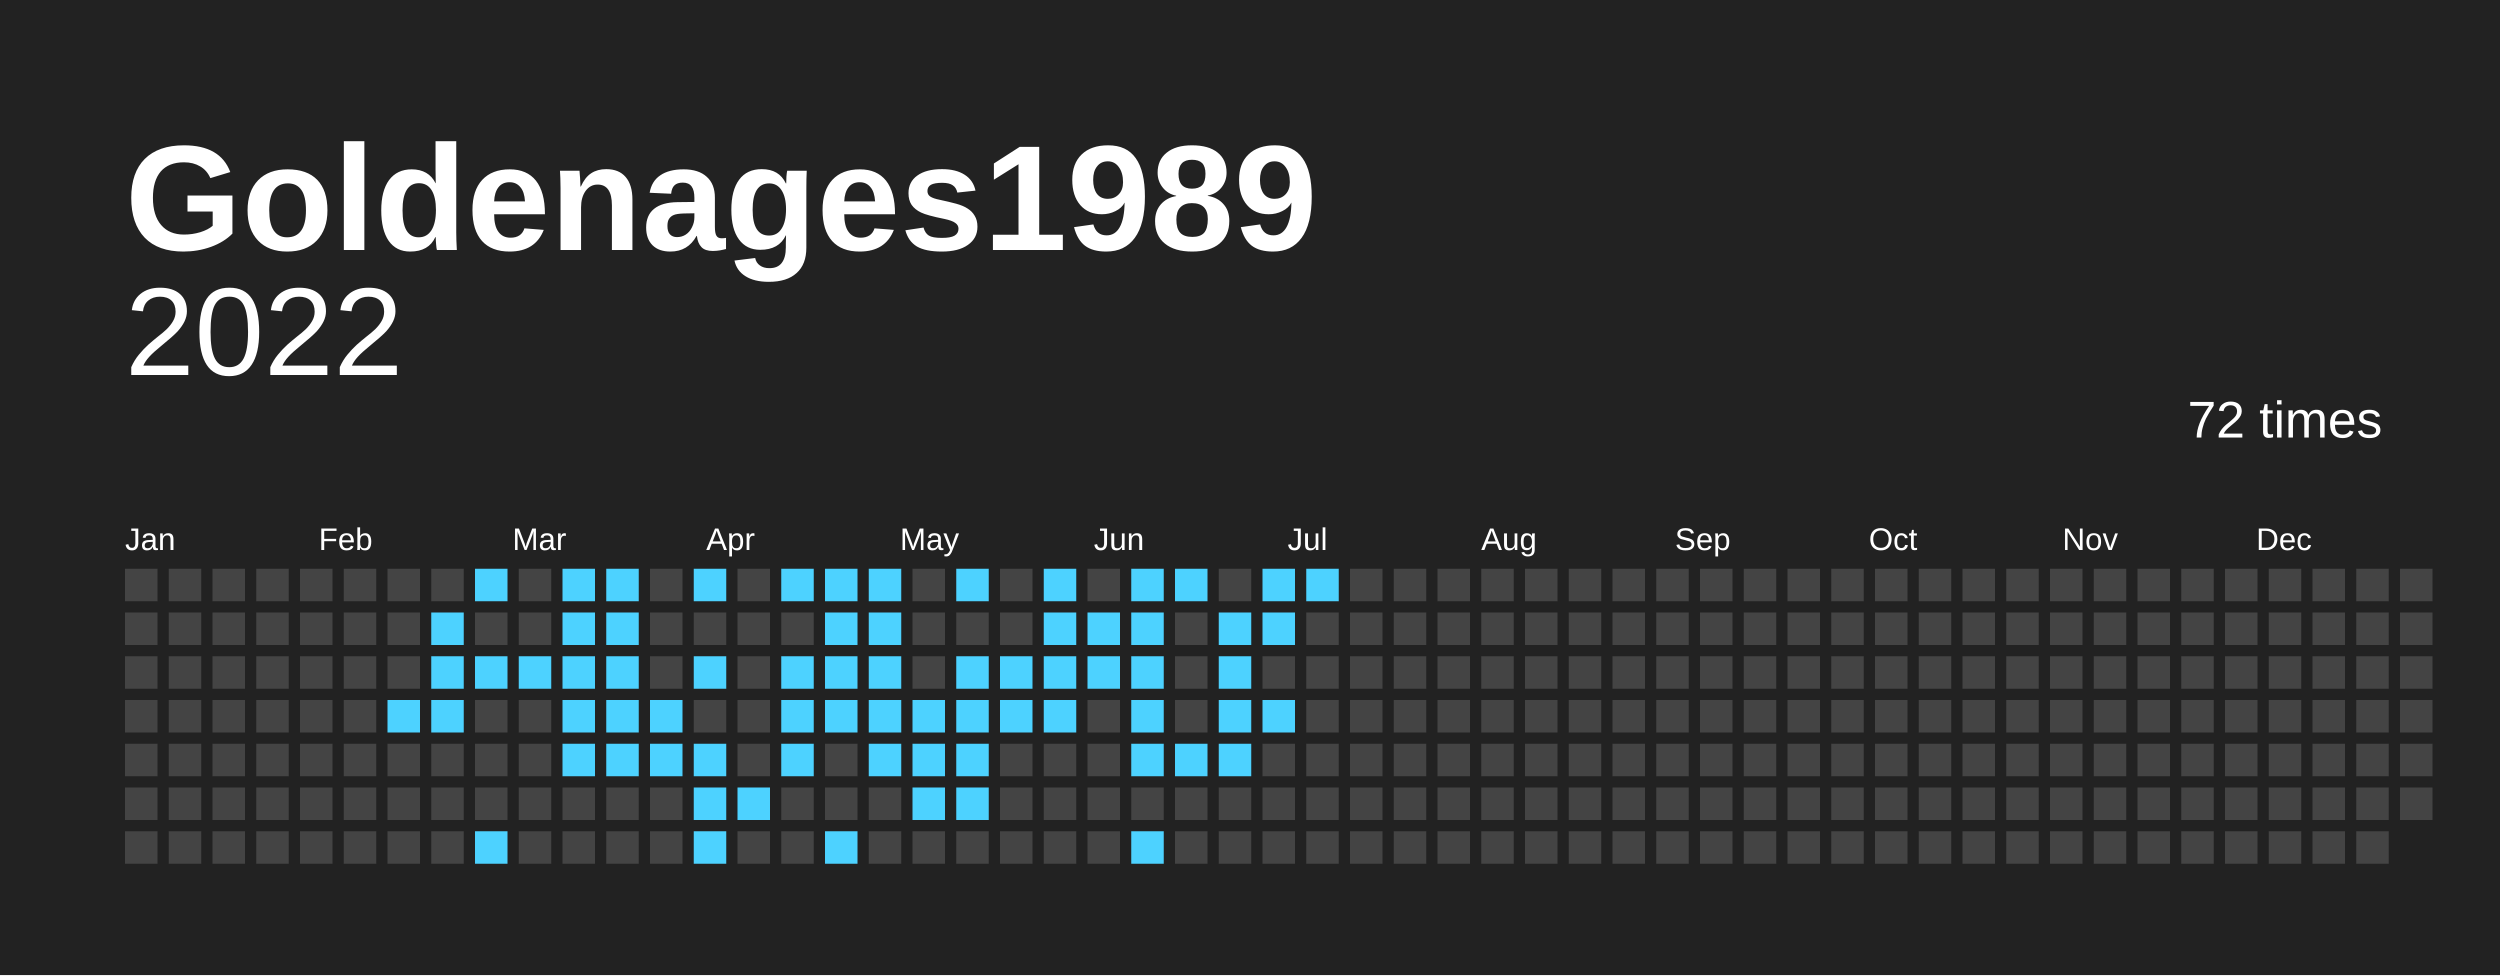
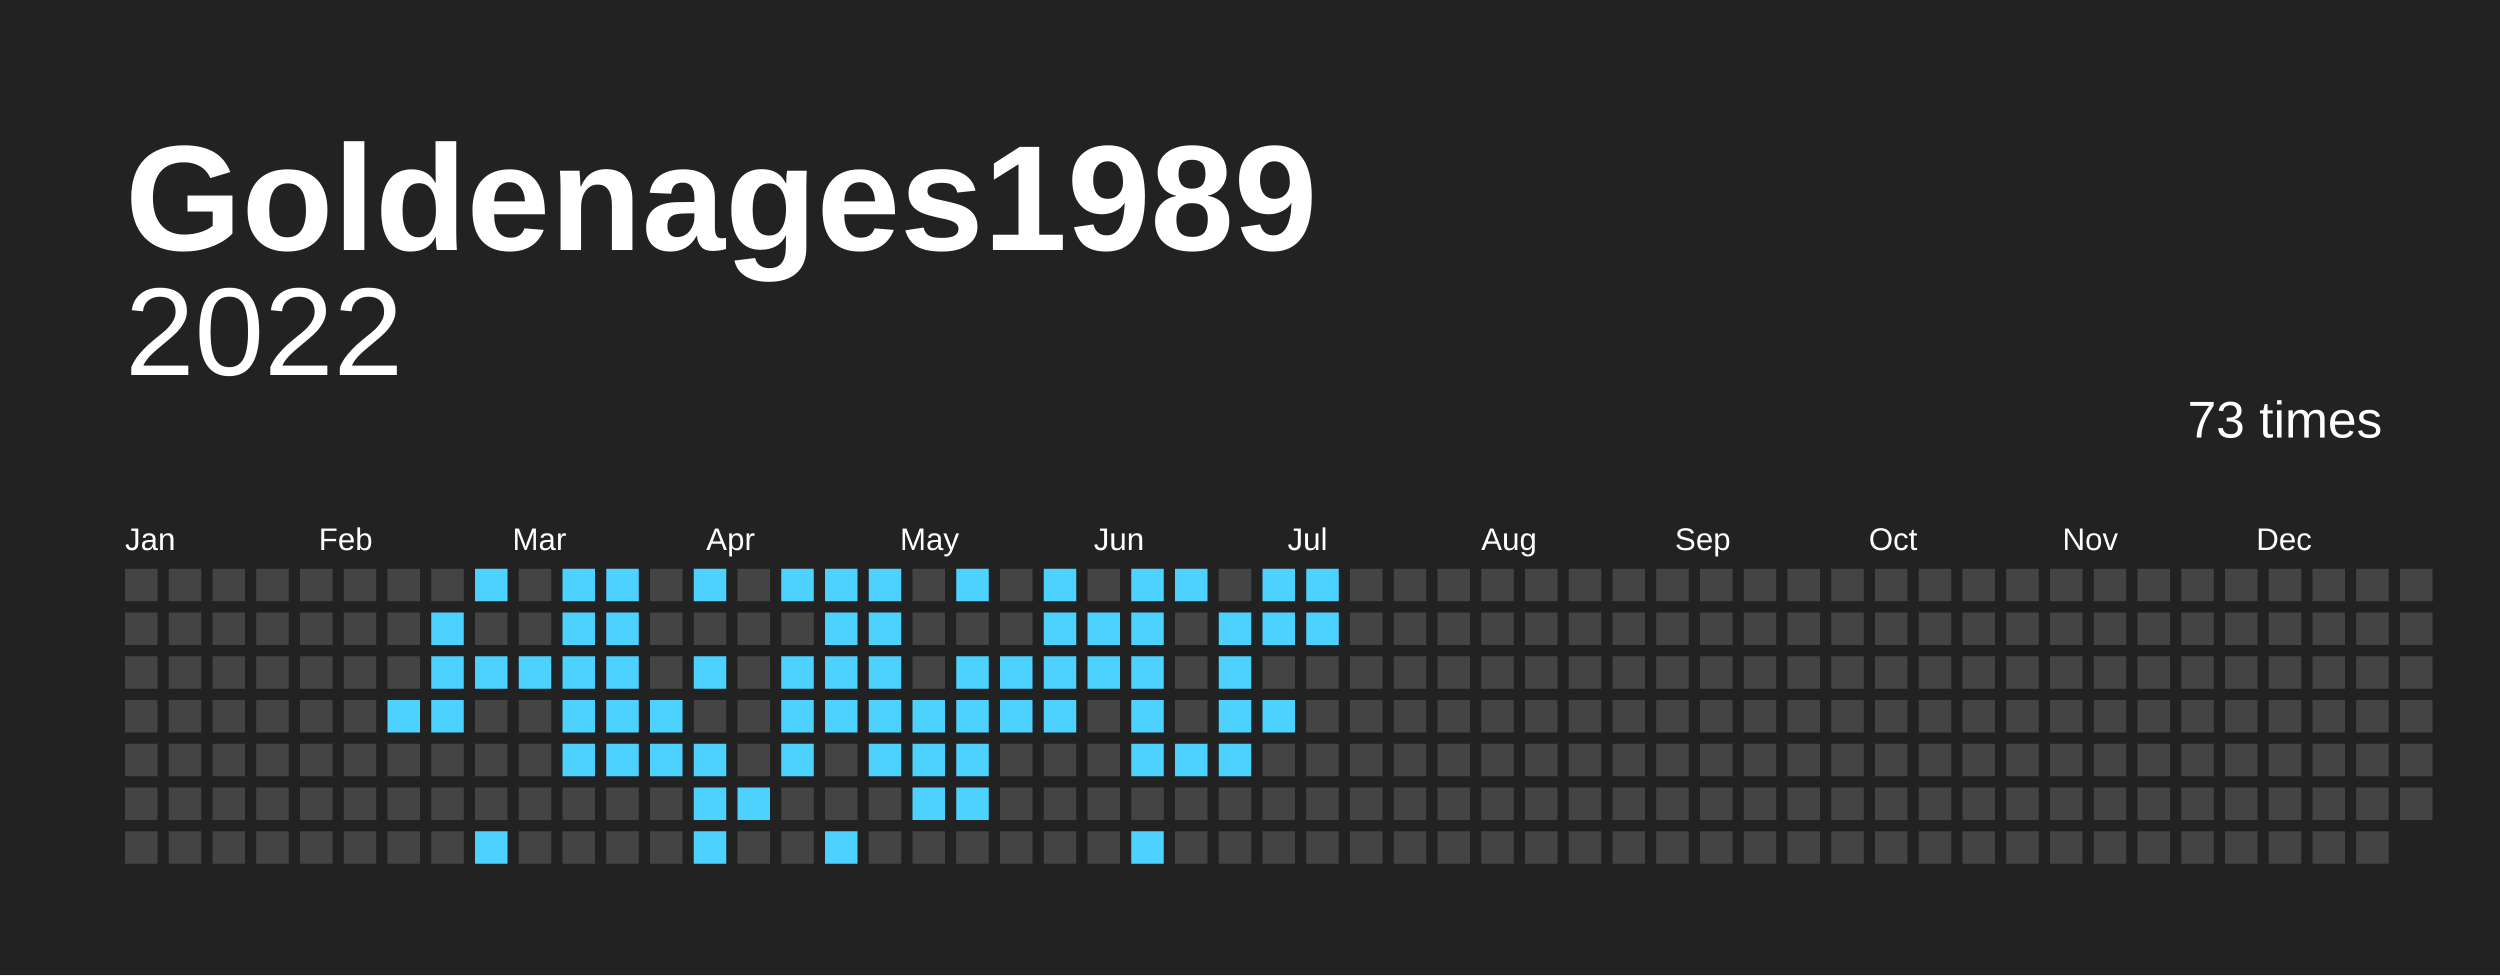
<svg xmlns="http://www.w3.org/2000/svg" baseProfile="full" height="78mm" version="1.1" viewBox="0,0,200,78" width="200mm">
  <defs />
  <rect fill="#222222" height="78" width="200" x="0" y="0" />
  <text fill="#FFFFFF" style="font-size:12px; font-family:Arial; font-weight:bold;" x="10" y="20">Goldenages1989</text>
  <text alignment-baseline="hanging" fill="#FFFFFF" style="font-size:10.0px; font-family:Arial;" x="10" y="30">2022</text>
-   <text alignment-baseline="hanging" fill="#FFFFFF" style="font-size:4.125px; font-family:Arial;" x="175" y="35">72 times</text>
+   <text alignment-baseline="hanging" fill="#FFFFFF" style="font-size:4.125px; font-family:Arial;" x="175" y="35">73 times</text>
  <text fill="#FFFFFF" style="font-size:2.5px; font-family:Arial" x="10.0" y="44">Jan</text>
  <text fill="#FFFFFF" style="font-size:2.5px; font-family:Arial" x="25.5" y="44">Feb</text>
  <text fill="#FFFFFF" style="font-size:2.5px; font-family:Arial" x="41.0" y="44">Mar</text>
  <text fill="#FFFFFF" style="font-size:2.5px; font-family:Arial" x="56.5" y="44">Apr</text>
  <text fill="#FFFFFF" style="font-size:2.5px; font-family:Arial" x="72.0" y="44">May</text>
  <text fill="#FFFFFF" style="font-size:2.5px; font-family:Arial" x="87.5" y="44">Jun</text>
  <text fill="#FFFFFF" style="font-size:2.5px; font-family:Arial" x="103.0" y="44">Jul</text>
  <text fill="#FFFFFF" style="font-size:2.5px; font-family:Arial" x="118.5" y="44">Aug</text>
  <text fill="#FFFFFF" style="font-size:2.5px; font-family:Arial" x="134.0" y="44">Sep</text>
  <text fill="#FFFFFF" style="font-size:2.5px; font-family:Arial" x="149.5" y="44">Oct</text>
  <text fill="#FFFFFF" style="font-size:2.5px; font-family:Arial" x="165.0" y="44">Nov</text>
  <text fill="#FFFFFF" style="font-size:2.5px; font-family:Arial" x="180.5" y="44">Dec</text>
  <rect fill="#444444" height="2.6" width="2.6" x="10.0" y="45.5" />
  <rect fill="#444444" height="2.6" width="2.6" x="10.0" y="49.0" />
  <rect fill="#444444" height="2.6" width="2.6" x="10.0" y="52.5" />
  <rect fill="#444444" height="2.6" width="2.6" x="10.0" y="56.0" />
  <rect fill="#444444" height="2.6" width="2.6" x="10.0" y="59.5" />
  <rect fill="#444444" height="2.6" width="2.6" x="10.0" y="63.0" />
  <rect fill="#444444" height="2.6" width="2.6" x="10.0" y="66.5" />
  <rect fill="#444444" height="2.6" width="2.6" x="13.5" y="45.5" />
  <rect fill="#444444" height="2.6" width="2.6" x="13.5" y="49.0" />
  <rect fill="#444444" height="2.6" width="2.6" x="13.5" y="52.5" />
  <rect fill="#444444" height="2.6" width="2.6" x="13.5" y="56.0" />
  <rect fill="#444444" height="2.6" width="2.6" x="13.5" y="59.5" />
  <rect fill="#444444" height="2.6" width="2.6" x="13.5" y="63.0" />
  <rect fill="#444444" height="2.6" width="2.6" x="13.5" y="66.5" />
  <rect fill="#444444" height="2.6" width="2.6" x="17.0" y="45.5" />
  <rect fill="#444444" height="2.6" width="2.6" x="17.0" y="49.0" />
  <rect fill="#444444" height="2.6" width="2.6" x="17.0" y="52.5" />
  <rect fill="#444444" height="2.6" width="2.6" x="17.0" y="56.0" />
  <rect fill="#444444" height="2.6" width="2.6" x="17.0" y="59.5" />
  <rect fill="#444444" height="2.6" width="2.6" x="17.0" y="63.0" />
  <rect fill="#444444" height="2.6" width="2.6" x="17.0" y="66.5" />
  <rect fill="#444444" height="2.6" width="2.6" x="20.5" y="45.5" />
  <rect fill="#444444" height="2.6" width="2.6" x="20.5" y="49.0" />
  <rect fill="#444444" height="2.6" width="2.6" x="20.5" y="52.5" />
  <rect fill="#444444" height="2.6" width="2.6" x="20.5" y="56.0" />
  <rect fill="#444444" height="2.6" width="2.6" x="20.5" y="59.5" />
  <rect fill="#444444" height="2.6" width="2.6" x="20.5" y="63.0" />
  <rect fill="#444444" height="2.6" width="2.6" x="20.5" y="66.5" />
  <rect fill="#444444" height="2.6" width="2.6" x="24.0" y="45.5" />
  <rect fill="#444444" height="2.6" width="2.6" x="24.0" y="49.0" />
  <rect fill="#444444" height="2.6" width="2.6" x="24.0" y="52.5" />
  <rect fill="#444444" height="2.6" width="2.6" x="24.0" y="56.0" />
  <rect fill="#444444" height="2.6" width="2.6" x="24.0" y="59.5" />
  <rect fill="#444444" height="2.6" width="2.6" x="24.0" y="63.0" />
  <rect fill="#444444" height="2.6" width="2.6" x="24.0" y="66.5" />
  <rect fill="#444444" height="2.6" width="2.6" x="27.5" y="45.5" />
  <rect fill="#444444" height="2.6" width="2.6" x="27.5" y="49.0" />
  <rect fill="#444444" height="2.6" width="2.6" x="27.5" y="52.5" />
  <rect fill="#444444" height="2.6" width="2.6" x="27.5" y="56.0" />
  <rect fill="#444444" height="2.6" width="2.6" x="27.5" y="59.5" />
  <rect fill="#444444" height="2.6" width="2.6" x="27.5" y="63.0" />
  <rect fill="#444444" height="2.6" width="2.6" x="27.5" y="66.5" />
  <rect fill="#444444" height="2.6" width="2.6" x="31.0" y="45.5" />
  <rect fill="#444444" height="2.6" width="2.6" x="31.0" y="49.0" />
  <rect fill="#444444" height="2.6" width="2.6" x="31.0" y="52.5" />
  <rect fill="#4DD2FF" height="2.6" width="2.6" x="31.0" y="56.0" />
  <rect fill="#444444" height="2.6" width="2.6" x="31.0" y="59.5" />
  <rect fill="#444444" height="2.6" width="2.6" x="31.0" y="63.0" />
  <rect fill="#444444" height="2.6" width="2.6" x="31.0" y="66.5" />
  <rect fill="#444444" height="2.6" width="2.6" x="34.5" y="45.5" />
  <rect fill="#4DD2FF" height="2.6" width="2.6" x="34.5" y="49.0" />
  <rect fill="#4DD2FF" height="2.6" width="2.6" x="34.5" y="52.5" />
  <rect fill="#4DD2FF" height="2.6" width="2.6" x="34.5" y="56.0" />
  <rect fill="#444444" height="2.6" width="2.6" x="34.5" y="59.5" />
  <rect fill="#444444" height="2.6" width="2.6" x="34.5" y="63.0" />
  <rect fill="#444444" height="2.6" width="2.6" x="34.5" y="66.5" />
  <rect fill="#4DD2FF" height="2.6" width="2.6" x="38.0" y="45.5" />
  <rect fill="#444444" height="2.6" width="2.6" x="38.0" y="49.0" />
  <rect fill="#4DD2FF" height="2.6" width="2.6" x="38.0" y="52.5" />
  <rect fill="#444444" height="2.6" width="2.6" x="38.0" y="56.0" />
  <rect fill="#444444" height="2.6" width="2.6" x="38.0" y="59.5" />
  <rect fill="#444444" height="2.6" width="2.6" x="38.0" y="63.0" />
  <rect fill="#4DD2FF" height="2.6" width="2.6" x="38.0" y="66.5" />
  <rect fill="#444444" height="2.6" width="2.6" x="41.5" y="45.5" />
  <rect fill="#444444" height="2.6" width="2.6" x="41.5" y="49.0" />
  <rect fill="#4DD2FF" height="2.6" width="2.6" x="41.5" y="52.5" />
  <rect fill="#444444" height="2.6" width="2.6" x="41.5" y="56.0" />
  <rect fill="#444444" height="2.6" width="2.6" x="41.5" y="59.5" />
  <rect fill="#444444" height="2.6" width="2.6" x="41.5" y="63.0" />
  <rect fill="#444444" height="2.6" width="2.6" x="41.5" y="66.5" />
  <rect fill="#4DD2FF" height="2.6" width="2.6" x="45.0" y="45.5" />
  <rect fill="#4DD2FF" height="2.6" width="2.6" x="45.0" y="49.0" />
  <rect fill="#4DD2FF" height="2.6" width="2.6" x="45.0" y="52.5" />
  <rect fill="#4DD2FF" height="2.6" width="2.6" x="45.0" y="56.0" />
  <rect fill="#4DD2FF" height="2.6" width="2.6" x="45.0" y="59.5" />
  <rect fill="#444444" height="2.6" width="2.6" x="45.0" y="63.0" />
  <rect fill="#444444" height="2.6" width="2.6" x="45.0" y="66.5" />
  <rect fill="#4DD2FF" height="2.6" width="2.6" x="48.5" y="45.5" />
  <rect fill="#4DD2FF" height="2.6" width="2.6" x="48.5" y="49.0" />
  <rect fill="#4DD2FF" height="2.6" width="2.6" x="48.5" y="52.5" />
  <rect fill="#4DD2FF" height="2.6" width="2.6" x="48.5" y="56.0" />
  <rect fill="#4DD2FF" height="2.6" width="2.6" x="48.5" y="59.5" />
  <rect fill="#444444" height="2.6" width="2.6" x="48.5" y="63.0" />
  <rect fill="#444444" height="2.6" width="2.6" x="48.5" y="66.5" />
  <rect fill="#444444" height="2.6" width="2.6" x="52.0" y="45.5" />
  <rect fill="#444444" height="2.6" width="2.6" x="52.0" y="49.0" />
  <rect fill="#444444" height="2.6" width="2.6" x="52.0" y="52.5" />
  <rect fill="#4DD2FF" height="2.6" width="2.6" x="52.0" y="56.0" />
  <rect fill="#4DD2FF" height="2.6" width="2.6" x="52.0" y="59.5" />
  <rect fill="#444444" height="2.6" width="2.6" x="52.0" y="63.0" />
  <rect fill="#444444" height="2.6" width="2.6" x="52.0" y="66.5" />
  <rect fill="#4DD2FF" height="2.6" width="2.6" x="55.5" y="45.5" />
  <rect fill="#444444" height="2.6" width="2.6" x="55.5" y="49.0" />
  <rect fill="#4DD2FF" height="2.6" width="2.6" x="55.5" y="52.5" />
  <rect fill="#444444" height="2.6" width="2.6" x="55.5" y="56.0" />
  <rect fill="#4DD2FF" height="2.6" width="2.6" x="55.5" y="59.5" />
  <rect fill="#4DD2FF" height="2.6" width="2.6" x="55.5" y="63.0" />
  <rect fill="#4DD2FF" height="2.6" width="2.6" x="55.5" y="66.5" />
  <rect fill="#444444" height="2.6" width="2.6" x="59.0" y="45.5" />
  <rect fill="#444444" height="2.6" width="2.6" x="59.0" y="49.0" />
  <rect fill="#444444" height="2.6" width="2.6" x="59.0" y="52.5" />
  <rect fill="#444444" height="2.6" width="2.6" x="59.0" y="56.0" />
  <rect fill="#444444" height="2.6" width="2.6" x="59.0" y="59.5" />
  <rect fill="#4DD2FF" height="2.6" width="2.6" x="59.0" y="63.0" />
  <rect fill="#444444" height="2.6" width="2.6" x="59.0" y="66.5" />
  <rect fill="#4DD2FF" height="2.6" width="2.6" x="62.5" y="45.5" />
  <rect fill="#444444" height="2.6" width="2.6" x="62.5" y="49.0" />
  <rect fill="#4DD2FF" height="2.6" width="2.6" x="62.5" y="52.5" />
  <rect fill="#4DD2FF" height="2.6" width="2.6" x="62.5" y="56.0" />
  <rect fill="#4DD2FF" height="2.6" width="2.6" x="62.5" y="59.5" />
  <rect fill="#444444" height="2.6" width="2.6" x="62.5" y="63.0" />
  <rect fill="#444444" height="2.6" width="2.6" x="62.5" y="66.5" />
  <rect fill="#4DD2FF" height="2.6" width="2.6" x="66.0" y="45.5" />
  <rect fill="#4DD2FF" height="2.6" width="2.6" x="66.0" y="49.0" />
  <rect fill="#4DD2FF" height="2.6" width="2.6" x="66.0" y="52.5" />
  <rect fill="#4DD2FF" height="2.6" width="2.6" x="66.0" y="56.0" />
  <rect fill="#444444" height="2.6" width="2.6" x="66.0" y="59.5" />
  <rect fill="#444444" height="2.6" width="2.6" x="66.0" y="63.0" />
  <rect fill="#4DD2FF" height="2.6" width="2.6" x="66.0" y="66.5" />
  <rect fill="#4DD2FF" height="2.6" width="2.6" x="69.5" y="45.5" />
  <rect fill="#4DD2FF" height="2.6" width="2.6" x="69.5" y="49.0" />
  <rect fill="#4DD2FF" height="2.6" width="2.6" x="69.5" y="52.5" />
  <rect fill="#4DD2FF" height="2.6" width="2.6" x="69.5" y="56.0" />
  <rect fill="#4DD2FF" height="2.6" width="2.6" x="69.5" y="59.5" />
  <rect fill="#444444" height="2.6" width="2.6" x="69.5" y="63.0" />
  <rect fill="#444444" height="2.6" width="2.6" x="69.5" y="66.5" />
  <rect fill="#444444" height="2.6" width="2.6" x="73.0" y="45.5" />
  <rect fill="#444444" height="2.6" width="2.6" x="73.0" y="49.0" />
  <rect fill="#444444" height="2.6" width="2.6" x="73.0" y="52.5" />
  <rect fill="#4DD2FF" height="2.6" width="2.6" x="73.0" y="56.0" />
  <rect fill="#4DD2FF" height="2.6" width="2.6" x="73.0" y="59.5" />
  <rect fill="#4DD2FF" height="2.6" width="2.6" x="73.0" y="63.0" />
  <rect fill="#444444" height="2.6" width="2.6" x="73.0" y="66.5" />
  <rect fill="#4DD2FF" height="2.6" width="2.6" x="76.5" y="45.5" />
  <rect fill="#444444" height="2.6" width="2.6" x="76.5" y="49.0" />
  <rect fill="#4DD2FF" height="2.6" width="2.6" x="76.5" y="52.5" />
  <rect fill="#4DD2FF" height="2.6" width="2.6" x="76.5" y="56.0" />
  <rect fill="#4DD2FF" height="2.6" width="2.6" x="76.5" y="59.5" />
  <rect fill="#4DD2FF" height="2.6" width="2.6" x="76.5" y="63.0" />
  <rect fill="#444444" height="2.6" width="2.6" x="76.5" y="66.5" />
  <rect fill="#444444" height="2.6" width="2.6" x="80.0" y="45.5" />
  <rect fill="#444444" height="2.6" width="2.6" x="80.0" y="49.0" />
  <rect fill="#4DD2FF" height="2.6" width="2.6" x="80.0" y="52.5" />
  <rect fill="#4DD2FF" height="2.6" width="2.6" x="80.0" y="56.0" />
  <rect fill="#444444" height="2.6" width="2.6" x="80.0" y="59.5" />
  <rect fill="#444444" height="2.6" width="2.6" x="80.0" y="63.0" />
  <rect fill="#444444" height="2.6" width="2.6" x="80.0" y="66.5" />
  <rect fill="#4DD2FF" height="2.6" width="2.6" x="83.5" y="45.5" />
  <rect fill="#4DD2FF" height="2.6" width="2.6" x="83.5" y="49.0" />
  <rect fill="#4DD2FF" height="2.6" width="2.6" x="83.5" y="52.5" />
  <rect fill="#4DD2FF" height="2.6" width="2.6" x="83.5" y="56.0" />
  <rect fill="#444444" height="2.6" width="2.6" x="83.5" y="59.5" />
  <rect fill="#444444" height="2.6" width="2.6" x="83.5" y="63.0" />
  <rect fill="#444444" height="2.6" width="2.6" x="83.5" y="66.5" />
  <rect fill="#444444" height="2.6" width="2.6" x="87.0" y="45.5" />
  <rect fill="#4DD2FF" height="2.6" width="2.6" x="87.0" y="49.0" />
  <rect fill="#4DD2FF" height="2.6" width="2.6" x="87.0" y="52.5" />
  <rect fill="#444444" height="2.6" width="2.6" x="87.0" y="56.0" />
  <rect fill="#444444" height="2.6" width="2.6" x="87.0" y="59.5" />
  <rect fill="#444444" height="2.6" width="2.6" x="87.0" y="63.0" />
  <rect fill="#444444" height="2.6" width="2.6" x="87.0" y="66.5" />
  <rect fill="#4DD2FF" height="2.6" width="2.6" x="90.5" y="45.5" />
  <rect fill="#4DD2FF" height="2.6" width="2.6" x="90.5" y="49.0" />
  <rect fill="#4DD2FF" height="2.6" width="2.6" x="90.5" y="52.5" />
  <rect fill="#4DD2FF" height="2.6" width="2.6" x="90.5" y="56.0" />
  <rect fill="#4DD2FF" height="2.6" width="2.6" x="90.5" y="59.5" />
  <rect fill="#444444" height="2.6" width="2.6" x="90.5" y="63.0" />
  <rect fill="#4DD2FF" height="2.6" width="2.6" x="90.5" y="66.5" />
  <rect fill="#4DD2FF" height="2.6" width="2.6" x="94.0" y="45.5" />
  <rect fill="#444444" height="2.6" width="2.6" x="94.0" y="49.0" />
  <rect fill="#444444" height="2.6" width="2.6" x="94.0" y="52.5" />
  <rect fill="#444444" height="2.6" width="2.6" x="94.0" y="56.0" />
  <rect fill="#4DD2FF" height="2.6" width="2.6" x="94.0" y="59.5" />
  <rect fill="#444444" height="2.6" width="2.6" x="94.0" y="63.0" />
  <rect fill="#444444" height="2.6" width="2.6" x="94.0" y="66.5" />
  <rect fill="#444444" height="2.6" width="2.6" x="97.5" y="45.5" />
  <rect fill="#4DD2FF" height="2.6" width="2.6" x="97.5" y="49.0" />
  <rect fill="#4DD2FF" height="2.6" width="2.6" x="97.5" y="52.5" />
  <rect fill="#4DD2FF" height="2.6" width="2.6" x="97.5" y="56.0" />
  <rect fill="#4DD2FF" height="2.6" width="2.6" x="97.5" y="59.5" />
  <rect fill="#444444" height="2.6" width="2.6" x="97.5" y="63.0" />
  <rect fill="#444444" height="2.6" width="2.6" x="97.5" y="66.5" />
  <rect fill="#4DD2FF" height="2.6" width="2.6" x="101.0" y="45.5" />
  <rect fill="#4DD2FF" height="2.6" width="2.6" x="101.0" y="49.0" />
  <rect fill="#444444" height="2.6" width="2.6" x="101.0" y="52.5" />
  <rect fill="#4DD2FF" height="2.6" width="2.6" x="101.0" y="56.0" />
  <rect fill="#444444" height="2.6" width="2.6" x="101.0" y="59.5" />
  <rect fill="#444444" height="2.6" width="2.6" x="101.0" y="63.0" />
  <rect fill="#444444" height="2.6" width="2.6" x="101.0" y="66.5" />
  <rect fill="#4DD2FF" height="2.6" width="2.6" x="104.5" y="45.5" />
-   <rect fill="#444444" height="2.6" width="2.6" x="104.5" y="49.0" />
+   <rect fill="#4DD2FF" height="2.6" width="2.6" x="104.5" y="49.0" />
  <rect fill="#444444" height="2.6" width="2.6" x="104.5" y="52.5" />
  <rect fill="#444444" height="2.6" width="2.6" x="104.5" y="56.0" />
  <rect fill="#444444" height="2.6" width="2.6" x="104.5" y="59.5" />
  <rect fill="#444444" height="2.6" width="2.6" x="104.5" y="63.0" />
  <rect fill="#444444" height="2.6" width="2.6" x="104.5" y="66.5" />
  <rect fill="#444444" height="2.6" width="2.6" x="108.0" y="45.5" />
  <rect fill="#444444" height="2.6" width="2.6" x="108.0" y="49.0" />
  <rect fill="#444444" height="2.6" width="2.6" x="108.0" y="52.5" />
  <rect fill="#444444" height="2.6" width="2.6" x="108.0" y="56.0" />
  <rect fill="#444444" height="2.6" width="2.6" x="108.0" y="59.5" />
  <rect fill="#444444" height="2.6" width="2.6" x="108.0" y="63.0" />
  <rect fill="#444444" height="2.6" width="2.6" x="108.0" y="66.5" />
  <rect fill="#444444" height="2.6" width="2.6" x="111.5" y="45.5" />
  <rect fill="#444444" height="2.6" width="2.6" x="111.5" y="49.0" />
  <rect fill="#444444" height="2.6" width="2.6" x="111.5" y="52.5" />
  <rect fill="#444444" height="2.6" width="2.6" x="111.5" y="56.0" />
  <rect fill="#444444" height="2.6" width="2.6" x="111.5" y="59.5" />
  <rect fill="#444444" height="2.6" width="2.6" x="111.5" y="63.0" />
  <rect fill="#444444" height="2.6" width="2.6" x="111.5" y="66.5" />
  <rect fill="#444444" height="2.6" width="2.6" x="115.0" y="45.5" />
  <rect fill="#444444" height="2.6" width="2.6" x="115.0" y="49.0" />
  <rect fill="#444444" height="2.6" width="2.6" x="115.0" y="52.5" />
  <rect fill="#444444" height="2.6" width="2.6" x="115.0" y="56.0" />
  <rect fill="#444444" height="2.6" width="2.6" x="115.0" y="59.5" />
  <rect fill="#444444" height="2.6" width="2.6" x="115.0" y="63.0" />
  <rect fill="#444444" height="2.6" width="2.6" x="115.0" y="66.5" />
  <rect fill="#444444" height="2.6" width="2.6" x="118.5" y="45.5" />
  <rect fill="#444444" height="2.6" width="2.6" x="118.5" y="49.0" />
  <rect fill="#444444" height="2.6" width="2.6" x="118.5" y="52.5" />
  <rect fill="#444444" height="2.6" width="2.6" x="118.5" y="56.0" />
  <rect fill="#444444" height="2.6" width="2.6" x="118.5" y="59.5" />
  <rect fill="#444444" height="2.6" width="2.6" x="118.5" y="63.0" />
  <rect fill="#444444" height="2.6" width="2.6" x="118.5" y="66.5" />
  <rect fill="#444444" height="2.6" width="2.6" x="122.0" y="45.5" />
  <rect fill="#444444" height="2.6" width="2.6" x="122.0" y="49.0" />
  <rect fill="#444444" height="2.6" width="2.6" x="122.0" y="52.5" />
  <rect fill="#444444" height="2.6" width="2.6" x="122.0" y="56.0" />
  <rect fill="#444444" height="2.6" width="2.6" x="122.0" y="59.5" />
  <rect fill="#444444" height="2.6" width="2.6" x="122.0" y="63.0" />
  <rect fill="#444444" height="2.6" width="2.6" x="122.0" y="66.5" />
  <rect fill="#444444" height="2.6" width="2.6" x="125.5" y="45.5" />
  <rect fill="#444444" height="2.6" width="2.6" x="125.5" y="49.0" />
  <rect fill="#444444" height="2.6" width="2.6" x="125.5" y="52.5" />
  <rect fill="#444444" height="2.6" width="2.6" x="125.5" y="56.0" />
  <rect fill="#444444" height="2.6" width="2.6" x="125.5" y="59.5" />
  <rect fill="#444444" height="2.6" width="2.6" x="125.5" y="63.0" />
  <rect fill="#444444" height="2.6" width="2.6" x="125.5" y="66.5" />
  <rect fill="#444444" height="2.6" width="2.6" x="129.0" y="45.5" />
  <rect fill="#444444" height="2.6" width="2.6" x="129.0" y="49.0" />
  <rect fill="#444444" height="2.6" width="2.6" x="129.0" y="52.5" />
  <rect fill="#444444" height="2.6" width="2.6" x="129.0" y="56.0" />
  <rect fill="#444444" height="2.6" width="2.6" x="129.0" y="59.5" />
  <rect fill="#444444" height="2.6" width="2.6" x="129.0" y="63.0" />
  <rect fill="#444444" height="2.6" width="2.6" x="129.0" y="66.5" />
  <rect fill="#444444" height="2.6" width="2.6" x="132.5" y="45.5" />
  <rect fill="#444444" height="2.6" width="2.6" x="132.5" y="49.0" />
  <rect fill="#444444" height="2.6" width="2.6" x="132.5" y="52.5" />
  <rect fill="#444444" height="2.6" width="2.6" x="132.5" y="56.0" />
  <rect fill="#444444" height="2.6" width="2.6" x="132.5" y="59.5" />
  <rect fill="#444444" height="2.6" width="2.6" x="132.5" y="63.0" />
  <rect fill="#444444" height="2.6" width="2.6" x="132.5" y="66.5" />
  <rect fill="#444444" height="2.6" width="2.6" x="136.0" y="45.5" />
  <rect fill="#444444" height="2.6" width="2.6" x="136.0" y="49.0" />
  <rect fill="#444444" height="2.6" width="2.6" x="136.0" y="52.5" />
  <rect fill="#444444" height="2.6" width="2.6" x="136.0" y="56.0" />
  <rect fill="#444444" height="2.6" width="2.6" x="136.0" y="59.5" />
  <rect fill="#444444" height="2.6" width="2.6" x="136.0" y="63.0" />
  <rect fill="#444444" height="2.6" width="2.6" x="136.0" y="66.5" />
  <rect fill="#444444" height="2.6" width="2.6" x="139.5" y="45.5" />
  <rect fill="#444444" height="2.6" width="2.6" x="139.5" y="49.0" />
  <rect fill="#444444" height="2.6" width="2.6" x="139.5" y="52.5" />
  <rect fill="#444444" height="2.6" width="2.6" x="139.5" y="56.0" />
  <rect fill="#444444" height="2.6" width="2.6" x="139.5" y="59.5" />
  <rect fill="#444444" height="2.6" width="2.6" x="139.5" y="63.0" />
  <rect fill="#444444" height="2.6" width="2.6" x="139.5" y="66.5" />
  <rect fill="#444444" height="2.6" width="2.6" x="143.0" y="45.5" />
  <rect fill="#444444" height="2.6" width="2.6" x="143.0" y="49.0" />
  <rect fill="#444444" height="2.6" width="2.6" x="143.0" y="52.5" />
  <rect fill="#444444" height="2.6" width="2.6" x="143.0" y="56.0" />
  <rect fill="#444444" height="2.6" width="2.6" x="143.0" y="59.5" />
  <rect fill="#444444" height="2.6" width="2.6" x="143.0" y="63.0" />
  <rect fill="#444444" height="2.6" width="2.6" x="143.0" y="66.5" />
  <rect fill="#444444" height="2.6" width="2.6" x="146.5" y="45.5" />
  <rect fill="#444444" height="2.6" width="2.6" x="146.5" y="49.0" />
  <rect fill="#444444" height="2.6" width="2.6" x="146.5" y="52.5" />
  <rect fill="#444444" height="2.6" width="2.6" x="146.5" y="56.0" />
  <rect fill="#444444" height="2.6" width="2.6" x="146.5" y="59.5" />
  <rect fill="#444444" height="2.6" width="2.6" x="146.5" y="63.0" />
  <rect fill="#444444" height="2.6" width="2.6" x="146.5" y="66.5" />
  <rect fill="#444444" height="2.6" width="2.6" x="150.0" y="45.5" />
  <rect fill="#444444" height="2.6" width="2.6" x="150.0" y="49.0" />
  <rect fill="#444444" height="2.6" width="2.6" x="150.0" y="52.5" />
  <rect fill="#444444" height="2.6" width="2.6" x="150.0" y="56.0" />
  <rect fill="#444444" height="2.6" width="2.6" x="150.0" y="59.5" />
  <rect fill="#444444" height="2.6" width="2.6" x="150.0" y="63.0" />
  <rect fill="#444444" height="2.6" width="2.6" x="150.0" y="66.5" />
  <rect fill="#444444" height="2.6" width="2.6" x="153.5" y="45.5" />
  <rect fill="#444444" height="2.6" width="2.6" x="153.5" y="49.0" />
  <rect fill="#444444" height="2.6" width="2.6" x="153.5" y="52.5" />
  <rect fill="#444444" height="2.6" width="2.6" x="153.5" y="56.0" />
  <rect fill="#444444" height="2.6" width="2.6" x="153.5" y="59.5" />
  <rect fill="#444444" height="2.6" width="2.6" x="153.5" y="63.0" />
  <rect fill="#444444" height="2.6" width="2.6" x="153.5" y="66.5" />
  <rect fill="#444444" height="2.6" width="2.6" x="157.0" y="45.5" />
  <rect fill="#444444" height="2.6" width="2.6" x="157.0" y="49.0" />
  <rect fill="#444444" height="2.6" width="2.6" x="157.0" y="52.5" />
  <rect fill="#444444" height="2.6" width="2.6" x="157.0" y="56.0" />
  <rect fill="#444444" height="2.6" width="2.6" x="157.0" y="59.5" />
  <rect fill="#444444" height="2.6" width="2.6" x="157.0" y="63.0" />
  <rect fill="#444444" height="2.6" width="2.6" x="157.0" y="66.5" />
  <rect fill="#444444" height="2.6" width="2.6" x="160.5" y="45.5" />
  <rect fill="#444444" height="2.6" width="2.6" x="160.5" y="49.0" />
  <rect fill="#444444" height="2.6" width="2.6" x="160.5" y="52.5" />
  <rect fill="#444444" height="2.6" width="2.6" x="160.5" y="56.0" />
  <rect fill="#444444" height="2.6" width="2.6" x="160.5" y="59.5" />
  <rect fill="#444444" height="2.6" width="2.6" x="160.5" y="63.0" />
  <rect fill="#444444" height="2.6" width="2.6" x="160.5" y="66.5" />
  <rect fill="#444444" height="2.6" width="2.6" x="164.0" y="45.5" />
  <rect fill="#444444" height="2.6" width="2.6" x="164.0" y="49.0" />
  <rect fill="#444444" height="2.6" width="2.6" x="164.0" y="52.5" />
  <rect fill="#444444" height="2.6" width="2.6" x="164.0" y="56.0" />
  <rect fill="#444444" height="2.6" width="2.6" x="164.0" y="59.5" />
  <rect fill="#444444" height="2.6" width="2.6" x="164.0" y="63.0" />
  <rect fill="#444444" height="2.6" width="2.6" x="164.0" y="66.5" />
  <rect fill="#444444" height="2.6" width="2.6" x="167.5" y="45.5" />
  <rect fill="#444444" height="2.6" width="2.6" x="167.5" y="49.0" />
  <rect fill="#444444" height="2.6" width="2.6" x="167.5" y="52.5" />
  <rect fill="#444444" height="2.6" width="2.6" x="167.5" y="56.0" />
  <rect fill="#444444" height="2.6" width="2.6" x="167.5" y="59.5" />
  <rect fill="#444444" height="2.6" width="2.6" x="167.5" y="63.0" />
  <rect fill="#444444" height="2.6" width="2.6" x="167.5" y="66.5" />
  <rect fill="#444444" height="2.6" width="2.6" x="171.0" y="45.5" />
  <rect fill="#444444" height="2.6" width="2.6" x="171.0" y="49.0" />
  <rect fill="#444444" height="2.6" width="2.6" x="171.0" y="52.5" />
  <rect fill="#444444" height="2.6" width="2.6" x="171.0" y="56.0" />
  <rect fill="#444444" height="2.6" width="2.6" x="171.0" y="59.5" />
  <rect fill="#444444" height="2.6" width="2.6" x="171.0" y="63.0" />
  <rect fill="#444444" height="2.6" width="2.6" x="171.0" y="66.5" />
  <rect fill="#444444" height="2.6" width="2.6" x="174.5" y="45.5" />
  <rect fill="#444444" height="2.6" width="2.6" x="174.5" y="49.0" />
  <rect fill="#444444" height="2.6" width="2.6" x="174.5" y="52.5" />
  <rect fill="#444444" height="2.6" width="2.6" x="174.5" y="56.0" />
  <rect fill="#444444" height="2.6" width="2.6" x="174.5" y="59.5" />
  <rect fill="#444444" height="2.6" width="2.6" x="174.5" y="63.0" />
  <rect fill="#444444" height="2.6" width="2.6" x="174.5" y="66.5" />
  <rect fill="#444444" height="2.6" width="2.6" x="178.0" y="45.5" />
  <rect fill="#444444" height="2.6" width="2.6" x="178.0" y="49.0" />
  <rect fill="#444444" height="2.6" width="2.6" x="178.0" y="52.5" />
  <rect fill="#444444" height="2.6" width="2.6" x="178.0" y="56.0" />
  <rect fill="#444444" height="2.6" width="2.6" x="178.0" y="59.5" />
  <rect fill="#444444" height="2.6" width="2.6" x="178.0" y="63.0" />
  <rect fill="#444444" height="2.6" width="2.6" x="178.0" y="66.5" />
  <rect fill="#444444" height="2.6" width="2.6" x="181.5" y="45.5" />
  <rect fill="#444444" height="2.6" width="2.6" x="181.5" y="49.0" />
  <rect fill="#444444" height="2.6" width="2.6" x="181.5" y="52.5" />
  <rect fill="#444444" height="2.6" width="2.6" x="181.5" y="56.0" />
  <rect fill="#444444" height="2.6" width="2.6" x="181.5" y="59.5" />
  <rect fill="#444444" height="2.6" width="2.6" x="181.5" y="63.0" />
  <rect fill="#444444" height="2.6" width="2.6" x="181.5" y="66.5" />
  <rect fill="#444444" height="2.6" width="2.6" x="185.0" y="45.5" />
  <rect fill="#444444" height="2.6" width="2.6" x="185.0" y="49.0" />
  <rect fill="#444444" height="2.6" width="2.6" x="185.0" y="52.5" />
  <rect fill="#444444" height="2.6" width="2.6" x="185.0" y="56.0" />
  <rect fill="#444444" height="2.6" width="2.6" x="185.0" y="59.5" />
  <rect fill="#444444" height="2.6" width="2.6" x="185.0" y="63.0" />
  <rect fill="#444444" height="2.6" width="2.6" x="185.0" y="66.5" />
  <rect fill="#444444" height="2.6" width="2.6" x="188.5" y="45.5" />
  <rect fill="#444444" height="2.6" width="2.6" x="188.5" y="49.0" />
  <rect fill="#444444" height="2.6" width="2.6" x="188.5" y="52.5" />
  <rect fill="#444444" height="2.6" width="2.6" x="188.5" y="56.0" />
  <rect fill="#444444" height="2.6" width="2.6" x="188.5" y="59.5" />
  <rect fill="#444444" height="2.6" width="2.6" x="188.5" y="63.0" />
  <rect fill="#444444" height="2.6" width="2.6" x="188.5" y="66.5" />
  <rect fill="#444444" height="2.6" width="2.6" x="192.0" y="45.5" />
  <rect fill="#444444" height="2.6" width="2.6" x="192.0" y="49.0" />
  <rect fill="#444444" height="2.6" width="2.6" x="192.0" y="52.5" />
  <rect fill="#444444" height="2.6" width="2.6" x="192.0" y="56.0" />
  <rect fill="#444444" height="2.6" width="2.6" x="192.0" y="59.5" />
  <rect fill="#444444" height="2.6" width="2.6" x="192.0" y="63.0" />
</svg>
